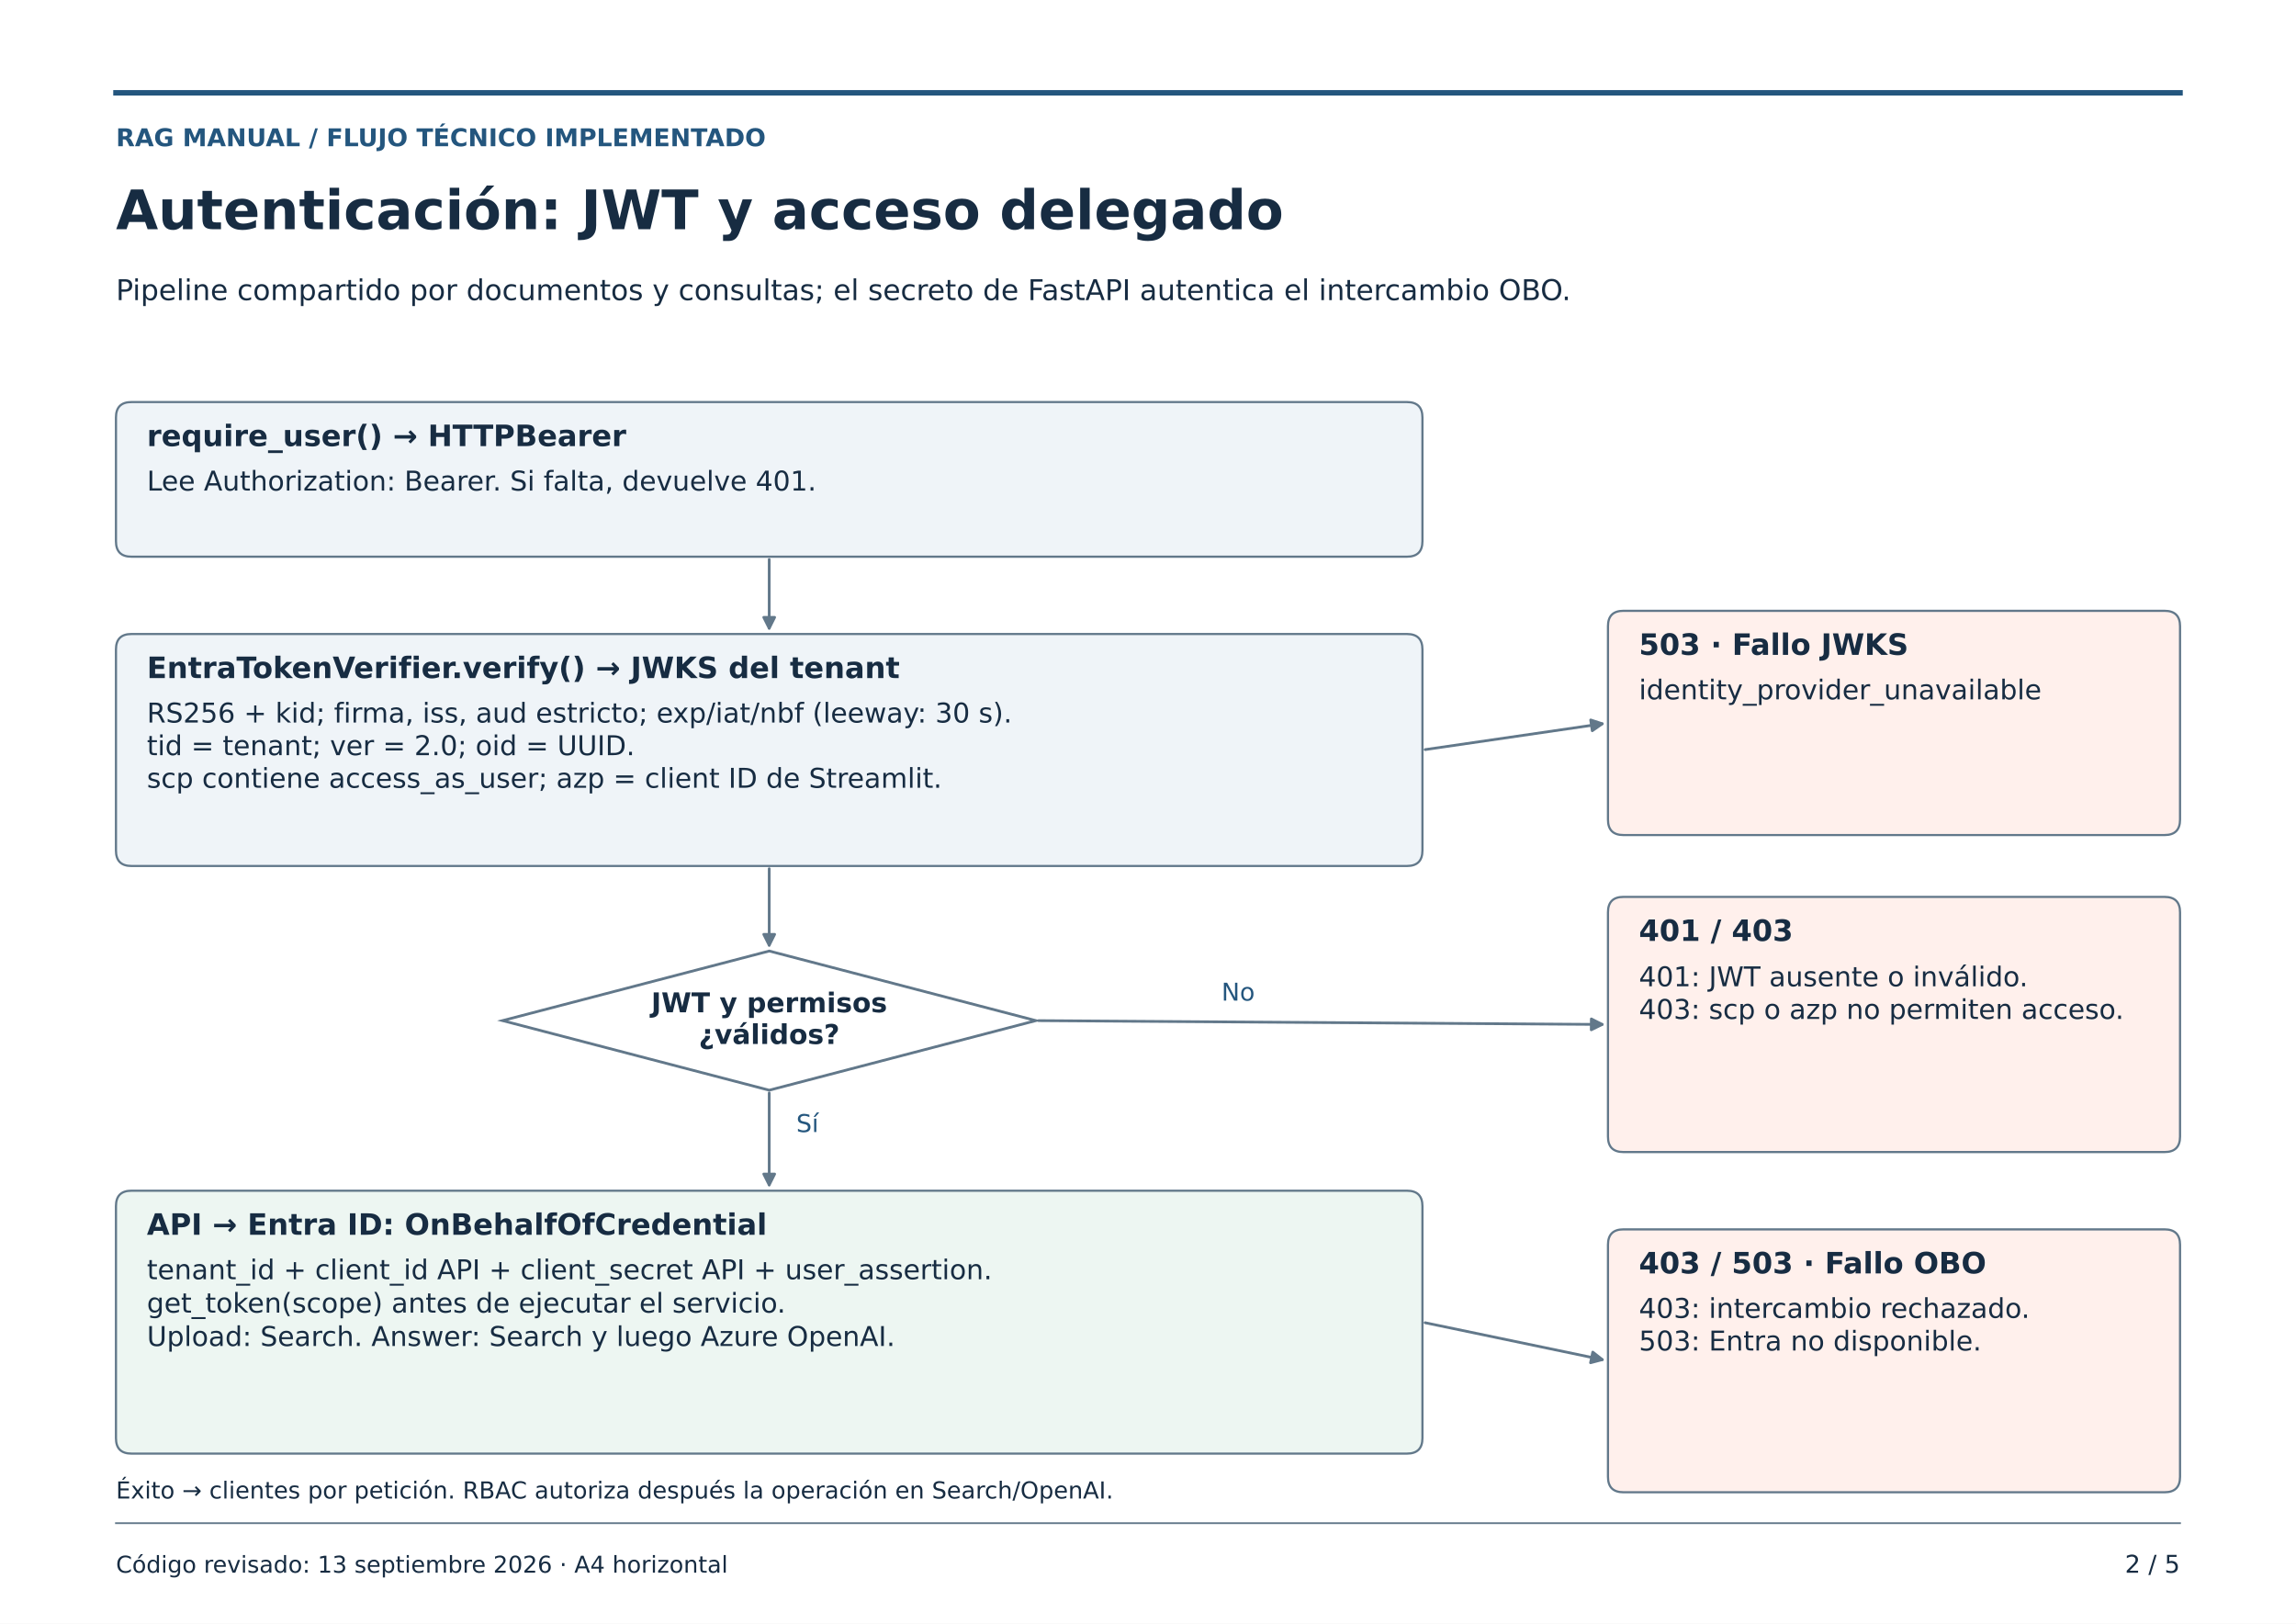
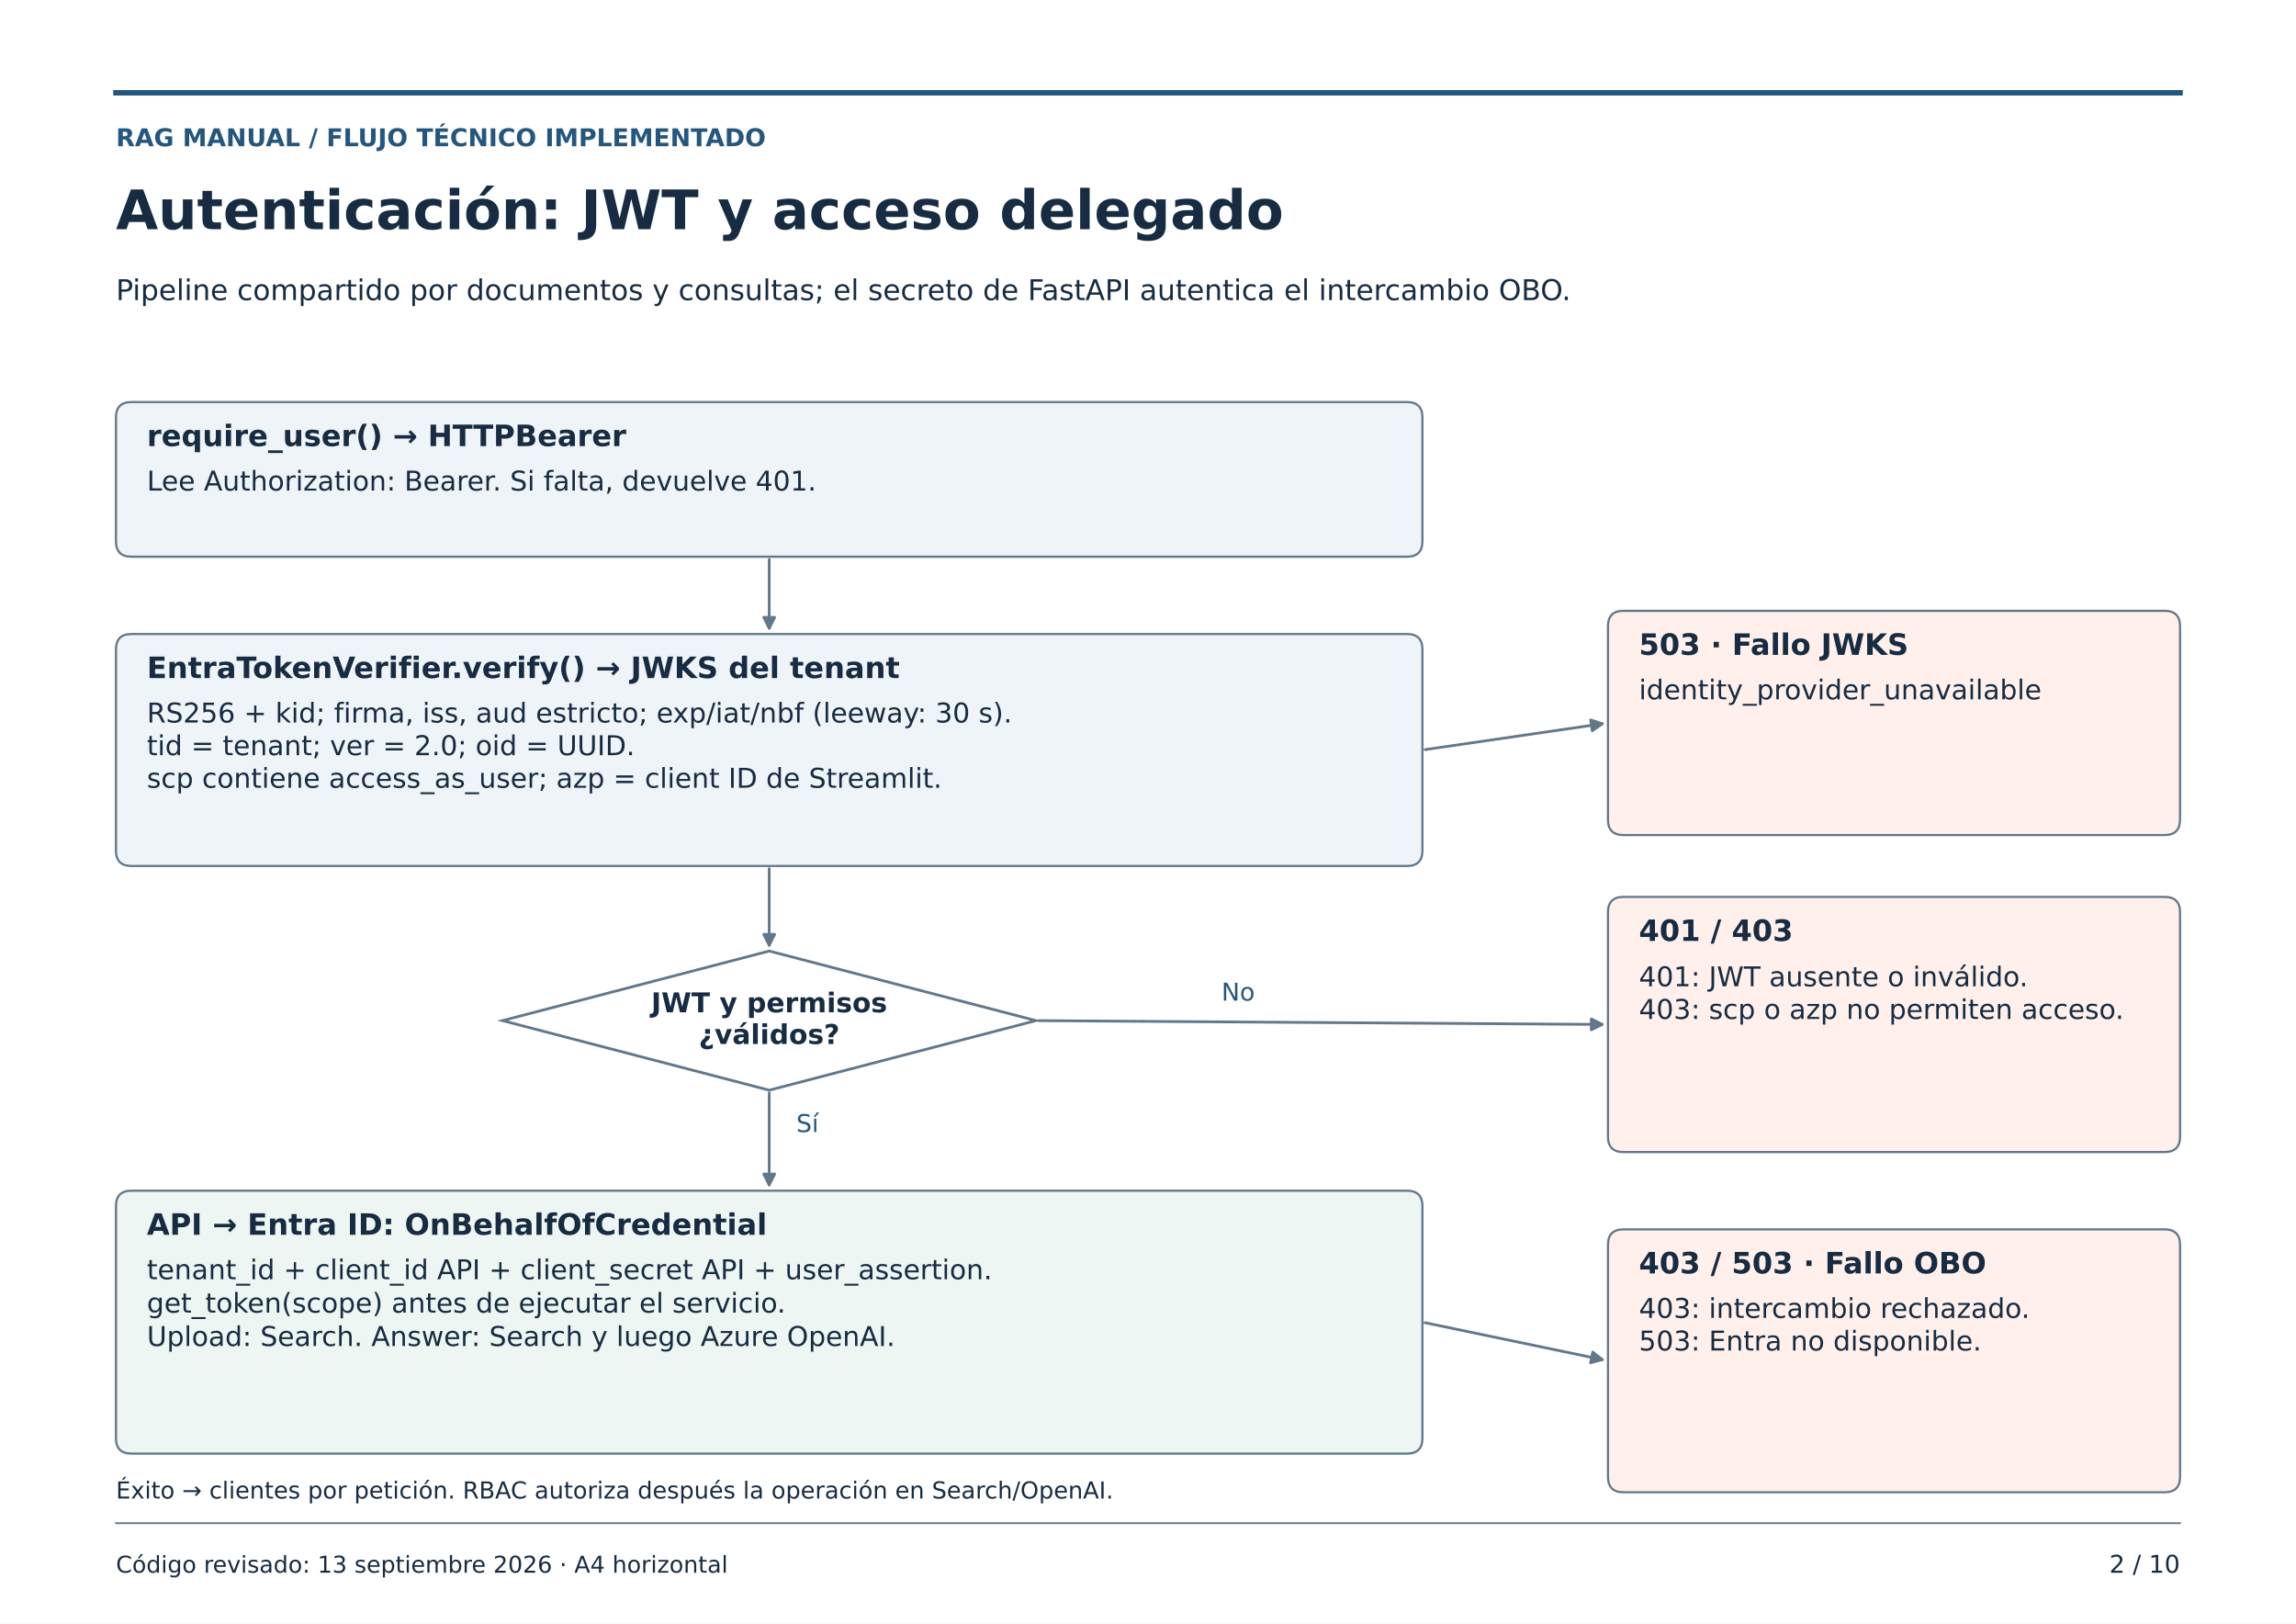
<svg xmlns="http://www.w3.org/2000/svg" width="841.89pt" height="595.276pt" viewBox="0 0 841.89 595.276" version="1.1">
  <defs>
    <style type="text/css">*{stroke-linejoin: round; stroke-linecap: butt}</style>
  </defs>
  <g id="figure_1">
    <g id="patch_1">
      <path d="M 0 595.276  L 841.89 595.276  L 841.89 0  L 0 0  z " style="fill: #ffffff" />
    </g>
    <g id="axes_1">
      <g id="line2d_1">
-         <path d="M 42.52 34.016  L 799.37 34.016  " clip-path="url(#pc7dbe4e27f)" style="fill: none; stroke: #24567e; stroke-width: 2; stroke-linecap: square" />
+         <path d="M 42.52 34.016  L 799.37 34.016  " clip-path="url(#pc968e69225)" style="fill: none; stroke: #24567e; stroke-width: 2; stroke-linecap: square" />
      </g>
      <g id="line2d_2">
-         <path d="M 42.52 558.425  L 799.37 558.425  " clip-path="url(#pc7dbe4e27f)" style="fill: none; stroke: #62788a; stroke-width: 0.65; stroke-linecap: square" />
+         <path d="M 42.52 558.425  L 799.37 558.425  " clip-path="url(#pc968e69225)" style="fill: none; stroke: #62788a; stroke-width: 0.65; stroke-linecap: square" />
      </g>
      <g id="patch_2">
-         <path d="M 282.047 205.095  Q 282.047 218.269 282.047 230.325  " clip-path="url(#pc7dbe4e27f)" style="fill: none; stroke: #62788a; stroke-linecap: round" />
-         <path d="M 284.047 226.325  L 282.047 230.325  L 280.047 226.325  z " clip-path="url(#pc7dbe4e27f)" style="fill: #62788a; stroke: #62788a; stroke-linecap: round" />
+         <path d="M 282.047 205.095  Q 282.047 218.269 282.047 230.325  " clip-path="url(#pc968e69225)" style="fill: none; stroke: #62788a; stroke-linecap: round" />
+         <path d="M 284.047 226.325  L 282.047 230.325  L 280.047 226.325  z " clip-path="url(#pc968e69225)" style="fill: #62788a; stroke: #62788a; stroke-linecap: round" />
      </g>
      <g id="patch_3">
-         <path d="M 282.047 318.481  Q 282.047 333.072 282.047 346.545  " clip-path="url(#pc7dbe4e27f)" style="fill: none; stroke: #62788a; stroke-linecap: round" />
-         <path d="M 284.047 342.545  L 282.047 346.545  L 280.047 342.545  z " clip-path="url(#pc7dbe4e27f)" style="fill: #62788a; stroke: #62788a; stroke-linecap: round" />
+         <path d="M 282.047 318.481  Q 282.047 333.072 282.047 346.545  " clip-path="url(#pc968e69225)" style="fill: none; stroke: #62788a; stroke-linecap: round" />
+         <path d="M 284.047 342.545  L 282.047 346.545  L 280.047 342.545  z " clip-path="url(#pc968e69225)" style="fill: #62788a; stroke: #62788a; stroke-linecap: round" />
      </g>
      <g id="patch_4">
-         <path d="M 282.047 400.688  Q 282.047 418.111 282.047 434.415  " clip-path="url(#pc7dbe4e27f)" style="fill: none; stroke: #62788a; stroke-linecap: round" />
-         <path d="M 284.047 430.415  L 282.047 434.415  L 280.047 430.415  z " clip-path="url(#pc7dbe4e27f)" style="fill: #62788a; stroke: #62788a; stroke-linecap: round" />
+         <path d="M 282.047 400.688  Q 282.047 418.111 282.047 434.415  " clip-path="url(#pc968e69225)" style="fill: none; stroke: #62788a; stroke-linecap: round" />
+         <path d="M 284.047 430.415  L 282.047 434.415  L 280.047 430.415  z " clip-path="url(#pc968e69225)" style="fill: #62788a; stroke: #62788a; stroke-linecap: round" />
      </g>
      <g id="patch_5">
-         <path d="M 380.844 374.18  Q 484.727 374.882 587.491 375.576  " clip-path="url(#pc7dbe4e27f)" style="fill: none; stroke: #62788a; stroke-linecap: round" />
-         <path d="M 583.505 373.549  L 587.491 375.576  L 583.478 377.549  z " clip-path="url(#pc7dbe4e27f)" style="fill: #62788a; stroke: #62788a; stroke-linecap: round" />
+         <path d="M 380.844 374.18  Q 484.727 374.882 587.491 375.576  " clip-path="url(#pc968e69225)" style="fill: none; stroke: #62788a; stroke-linecap: round" />
+         <path d="M 583.505 373.549  L 587.491 375.576  L 583.478 377.549  z " clip-path="url(#pc968e69225)" style="fill: #62788a; stroke: #62788a; stroke-linecap: round" />
      </g>
      <g id="patch_6">
-         <path d="M 522.567 274.816  Q 555.594 270 587.514 265.345  " clip-path="url(#pc7dbe4e27f)" style="fill: none; stroke: #62788a; stroke-linecap: round" />
-         <path d="M 583.267 263.943  L 587.514 265.345  L 583.844 267.901  z " clip-path="url(#pc7dbe4e27f)" style="fill: #62788a; stroke: #62788a; stroke-linecap: round" />
+         <path d="M 522.567 274.816  Q 555.594 270 587.514 265.345  " clip-path="url(#pc968e69225)" style="fill: none; stroke: #62788a; stroke-linecap: round" />
+         <path d="M 583.267 263.943  L 587.514 265.345  L 583.844 267.901  z " clip-path="url(#pc968e69225)" style="fill: #62788a; stroke: #62788a; stroke-linecap: round" />
      </g>
      <g id="patch_7">
-         <path d="M 522.551 484.928  Q 555.589 491.811 587.534 498.466  " clip-path="url(#pc7dbe4e27f)" style="fill: none; stroke: #62788a; stroke-linecap: round" />
-         <path d="M 584.026 495.692  L 587.534 498.466  L 583.21 499.608  z " clip-path="url(#pc7dbe4e27f)" style="fill: #62788a; stroke: #62788a; stroke-linecap: round" />
+         <path d="M 522.551 484.928  Q 555.589 491.811 587.534 498.466  " clip-path="url(#pc968e69225)" style="fill: none; stroke: #62788a; stroke-linecap: round" />
+         <path d="M 584.026 495.692  L 587.534 498.466  L 583.21 499.608  z " clip-path="url(#pc968e69225)" style="fill: #62788a; stroke: #62788a; stroke-linecap: round" />
      </g>
      <g id="text_1">
+         <text style="font-size: 9px; font-family: 'DejaVu Sans'; text-anchor: end; fill: #172c42" x="799.37" y="576.602" transform="rotate(-0 799.3701 576.6024)">2 / 10</text>
+       </g>
+       <g id="patch_8">
+         <path d="M 48.189 147.402  L 515.906 147.402  Q 521.575 147.402 521.575 153.071  L 521.575 198.425  Q 521.575 204.094 515.906 204.094  L 48.189 204.094  Q 42.52 204.094 42.52 198.425  L 42.52 153.071  Q 42.52 147.402 48.189 147.402  z " clip-path="url(#pc968e69225)" style="fill: #eff4f8; stroke: #62788a; stroke-width: 0.8; stroke-linejoin: miter" />
+       </g>
+       <g id="patch_9">
+         <path d="M 48.189 232.441  L 515.906 232.441  Q 521.575 232.441 521.575 238.11  L 521.575 311.811  Q 521.575 317.48 515.906 317.48  L 48.189 317.48  Q 42.52 317.48 42.52 311.811  L 42.52 238.11  Q 42.52 232.441 48.189 232.441  z " clip-path="url(#pc968e69225)" style="fill: #eff4f8; stroke: #62788a; stroke-width: 0.8; stroke-linejoin: miter" />
+       </g>
+       <g id="patch_10">
+         <path d="M 282.047 348.661  L 379.843 374.173  L 282.047 399.685  L 184.252 374.173  z " clip-path="url(#pc968e69225)" style="fill: #ffffff; stroke: #62788a; stroke-linejoin: miter" />
+       </g>
+       <g id="patch_11">
+         <path d="M 48.189 436.535  L 515.906 436.535  Q 521.575 436.535 521.575 442.205  L 521.575 527.244  Q 521.575 532.913 515.906 532.913  L 48.189 532.913  Q 42.52 532.913 42.52 527.244  L 42.52 442.205  Q 42.52 436.535 48.189 436.535  z " clip-path="url(#pc968e69225)" style="fill: #edf6f2; stroke: #62788a; stroke-width: 0.8; stroke-linejoin: miter" />
+       </g>
+       <g id="patch_12">
+         <path d="M 595.276 223.937  L 793.701 223.937  Q 799.37 223.937 799.37 229.606  L 799.37 300.472  Q 799.37 306.142 793.701 306.142  L 595.276 306.142  Q 589.606 306.142 589.606 300.472  L 589.606 229.606  Q 589.606 223.937 595.276 223.937  z " clip-path="url(#pc968e69225)" style="fill: #fff0ec; stroke: #62788a; stroke-width: 0.8; stroke-linejoin: miter" />
+       </g>
+       <g id="patch_13">
+         <path d="M 595.276 328.819  L 793.701 328.819  Q 799.37 328.819 799.37 334.488  L 799.37 416.693  Q 799.37 422.362 793.701 422.362  L 595.276 422.362  Q 589.606 422.362 589.606 416.693  L 589.606 334.488  Q 589.606 328.819 595.276 328.819  z " clip-path="url(#pc968e69225)" style="fill: #fff0ec; stroke: #62788a; stroke-width: 0.8; stroke-linejoin: miter" />
+       </g>
+       <g id="patch_14">
+         <path d="M 595.276 450.709  L 793.701 450.709  Q 799.37 450.709 799.37 456.378  L 799.37 541.417  Q 799.37 547.087 793.701 547.087  L 595.276 547.087  Q 589.606 547.087 589.606 541.417  L 589.606 456.378  Q 589.606 450.709 595.276 450.709  z " clip-path="url(#pc968e69225)" style="fill: #fff0ec; stroke: #62788a; stroke-width: 0.8; stroke-linejoin: miter" />
+       </g>
+       <g id="text_2">
        <text style="font-weight: 700; font-size: 9px; font-family: 'DejaVu Sans'; text-anchor: start; fill: #24567e" x="42.52" y="53.61" transform="rotate(-0 42.51969 53.61042)">RAG MANUAL / FLUJO TÉCNICO IMPLEMENTADO</text>
      </g>
-       <g id="text_2">
+       <g id="text_3">
        <text style="font-weight: 700; font-size: 20px; font-family: 'DejaVu Sans'; text-anchor: start; fill: #172c42" x="42.52" y="84.028" transform="rotate(-0 42.51969 84.02837)">Autenticación: JWT y acceso delegado</text>
      </g>
-       <g id="text_3">
+       <g id="text_4">
        <text style="font-size: 10.5px; font-family: 'DejaVu Sans'; text-anchor: start; fill: #172c42" x="42.52" y="110.026" transform="rotate(-0 42.51969 110.0256)">Pipeline compartido por documentos y consultas; el secreto de FastAPI autentica el intercambio OBO.</text>
      </g>
-       <g id="text_4">
+       <g id="text_5">
        <text style="font-size: 8.5px; font-family: 'DejaVu Sans'; text-anchor: start; fill: #172c42" x="42.52" y="576.562" transform="rotate(-0 42.51969 576.5625)">Código revisado: 13 septiembre 2026 · A4 horizontal</text>
-       </g>
-       <g id="text_5">
-         <text style="font-size: 9px; font-family: 'DejaVu Sans'; text-anchor: end; fill: #172c42" x="799.37" y="576.602" transform="rotate(-0 799.3701 576.6024)">2 / 5</text>
-       </g>
-       <g id="patch_8">
-         <path d="M 48.189 147.402  L 515.906 147.402  Q 521.575 147.402 521.575 153.071  L 521.575 198.425  Q 521.575 204.094 515.906 204.094  L 48.189 204.094  Q 42.52 204.094 42.52 198.425  L 42.52 153.071  Q 42.52 147.402 48.189 147.402  z " clip-path="url(#pc7dbe4e27f)" style="fill: #eff4f8; stroke: #62788a; stroke-width: 0.8; stroke-linejoin: miter" />
      </g>
      <g id="text_6">
        <text style="font-weight: 700; font-size: 10.8px; font-family: 'DejaVu Sans'; text-anchor: start; fill: #172c42" x="53.858" y="163.545" transform="rotate(-0 53.85827 163.5449)">require_user() → HTTPBearer</text>
      </g>
      <g id="text_7">
        <text style="font-size: 10px; font-family: 'DejaVu Sans'; text-anchor: start; fill: #172c42" x="53.858" y="179.854" transform="rotate(-0 53.85827 179.8542)">Lee Authorization: Bearer. Si falta, devuelve 401.</text>
-       </g>
-       <g id="patch_9">
-         <path d="M 48.189 232.441  L 515.906 232.441  Q 521.575 232.441 521.575 238.11  L 521.575 311.811  Q 521.575 317.48 515.906 317.48  L 48.189 317.48  Q 42.52 317.48 42.52 311.811  L 42.52 238.11  Q 42.52 232.441 48.189 232.441  z " clip-path="url(#pc7dbe4e27f)" style="fill: #eff4f8; stroke: #62788a; stroke-width: 0.8; stroke-linejoin: miter" />
      </g>
      <g id="text_8">
        <text style="font-weight: 700; font-size: 10.8px; font-family: 'DejaVu Sans'; text-anchor: start; fill: #172c42" x="53.858" y="248.584" transform="rotate(-0 53.85827 248.5843)">EntraTokenVerifier.verify() → JWKS del tenant</text>
      </g>
      <g id="text_9">
        <text style="font-size: 10px; font-family: 'DejaVu Sans'; fill: #172c42" transform="translate(53.85827 264.8936)">RS256 + kid; firma, iss, aud estricto; exp/iat/nbf (leeway: 30 s).</text>
        <text style="font-size: 10px; font-family: 'DejaVu Sans'; fill: #172c42" transform="translate(53.85827 276.8512)">tid = tenant; ver = 2.0; oid = UUID.</text>
        <text style="font-size: 10px; font-family: 'DejaVu Sans'; fill: #172c42" transform="translate(53.85827 288.8089)">scp contiene access_as_user; azp = client ID de Streamlit.</text>
      </g>
-       <g id="patch_10">
-         <path d="M 282.047 348.661  L 379.843 374.173  L 282.047 399.685  L 184.252 374.173  z " clip-path="url(#pc7dbe4e27f)" style="fill: #ffffff; stroke: #62788a; stroke-linejoin: miter" />
+       <g id="text_10">
+         <text style="font-weight: 700; font-size: 10px; font-family: 'DejaVu Sans'; fill: #172c42" transform="translate(238.7738 371.1249)">JWT y permisos</text>
+         <text style="font-weight: 700; font-size: 10px; font-family: 'DejaVu Sans'; fill: #172c42" transform="translate(256.1941 382.7403)">¿válidos?</text>
      </g>
-       <g id="patch_11">
-         <path d="M 48.189 436.535  L 515.906 436.535  Q 521.575 436.535 521.575 442.205  L 521.575 527.244  Q 521.575 532.913 515.906 532.913  L 48.189 532.913  Q 42.52 532.913 42.52 527.244  L 42.52 442.205  Q 42.52 436.535 48.189 436.535  z " clip-path="url(#pc7dbe4e27f)" style="fill: #edf6f2; stroke: #62788a; stroke-width: 0.8; stroke-linejoin: miter" />
-       </g>
-       <g id="text_10">
+       <g id="text_11">
        <text style="font-weight: 700; font-size: 10.8px; font-family: 'DejaVu Sans'; text-anchor: start; fill: #172c42" x="53.858" y="452.679" transform="rotate(-0 53.85827 452.6788)">API → Entra ID: OnBehalfOfCredential</text>
      </g>
-       <g id="text_11">
+       <g id="text_12">
        <text style="font-size: 10px; font-family: 'DejaVu Sans'; fill: #172c42" transform="translate(53.85827 468.988)">tenant_id + client_id API + client_secret API + user_assertion.</text>
        <text style="font-size: 10px; font-family: 'DejaVu Sans'; fill: #172c42" transform="translate(53.85827 481.2238)">get_token(scope) antes de ejecutar el servicio.</text>
        <text style="font-size: 10px; font-family: 'DejaVu Sans'; fill: #172c42" transform="translate(53.85827 493.4596)">Upload: Search. Answer: Search y luego Azure OpenAI.</text>
      </g>
-       <g id="patch_12">
-         <path d="M 595.276 223.937  L 793.701 223.937  Q 799.37 223.937 799.37 229.606  L 799.37 300.472  Q 799.37 306.142 793.701 306.142  L 595.276 306.142  Q 589.606 306.142 589.606 300.472  L 589.606 229.606  Q 589.606 223.937 595.276 223.937  z " clip-path="url(#pc7dbe4e27f)" style="fill: #fff0ec; stroke: #62788a; stroke-width: 0.8; stroke-linejoin: miter" />
-       </g>
-       <g id="text_12">
+       <g id="text_13">
        <text style="font-weight: 700; font-size: 10.8px; font-family: 'DejaVu Sans'; text-anchor: start; fill: #172c42" x="600.945" y="240.08" transform="rotate(-0 600.9449 240.0803)">503 · Fallo JWKS</text>
      </g>
-       <g id="text_13">
+       <g id="text_14">
        <text style="font-size: 10px; font-family: 'DejaVu Sans'; text-anchor: start; fill: #172c42" x="600.945" y="256.39" transform="rotate(-0 600.9449 256.3896)">identity_provider_unavailable</text>
      </g>
-       <g id="patch_13">
-         <path d="M 595.276 328.819  L 793.701 328.819  Q 799.37 328.819 799.37 334.488  L 799.37 416.693  Q 799.37 422.362 793.701 422.362  L 595.276 422.362  Q 589.606 422.362 589.606 416.693  L 589.606 334.488  Q 589.606 328.819 595.276 328.819  z " clip-path="url(#pc7dbe4e27f)" style="fill: #fff0ec; stroke: #62788a; stroke-width: 0.8; stroke-linejoin: miter" />
-       </g>
-       <g id="text_14">
+       <g id="text_15">
        <text style="font-weight: 700; font-size: 10.8px; font-family: 'DejaVu Sans'; text-anchor: start; fill: #172c42" x="600.945" y="344.962" transform="rotate(-0 600.9449 344.9622)">401 / 403</text>
      </g>
-       <g id="text_15">
+       <g id="text_16">
        <text style="font-size: 10px; font-family: 'DejaVu Sans'; fill: #172c42" transform="translate(600.9449 361.5934)">401: JWT ausente o inválido.</text>
        <text style="font-size: 10px; font-family: 'DejaVu Sans'; fill: #172c42" transform="translate(600.9449 373.551)">403: scp o azp no permiten acceso.</text>
      </g>
-       <g id="patch_14">
-         <path d="M 595.276 450.709  L 793.701 450.709  Q 799.37 450.709 799.37 456.378  L 799.37 541.417  Q 799.37 547.087 793.701 547.087  L 595.276 547.087  Q 589.606 547.087 589.606 541.417  L 589.606 456.378  Q 589.606 450.709 595.276 450.709  z " clip-path="url(#pc7dbe4e27f)" style="fill: #fff0ec; stroke: #62788a; stroke-width: 0.8; stroke-linejoin: miter" />
-       </g>
-       <g id="text_16">
+       <g id="text_17">
        <text style="font-weight: 700; font-size: 10.8px; font-family: 'DejaVu Sans'; text-anchor: start; fill: #172c42" x="600.945" y="466.852" transform="rotate(-0 600.9449 466.852)">403 / 503 · Fallo OBO</text>
      </g>
-       <g id="text_17">
+       <g id="text_18">
        <text style="font-size: 10px; font-family: 'DejaVu Sans'; fill: #172c42" transform="translate(600.9449 483.1613)">403: intercambio rechazado.</text>
        <text style="font-size: 10px; font-family: 'DejaVu Sans'; fill: #172c42" transform="translate(600.9449 495.1189)">503: Entra no disponible.</text>
      </g>
-       <g id="text_18">
+       <g id="text_19">
        <text style="font-size: 9px; font-family: 'DejaVu Sans'; text-anchor: start; fill: #24567e" x="291.969" y="415.028" transform="rotate(-0 291.9685 415.0276)">Sí</text>
      </g>
-       <g id="text_19">
+       <g id="text_20">
        <text style="font-size: 9px; font-family: 'DejaVu Sans'; text-anchor: start; fill: #24567e" x="447.874" y="366.839" transform="rotate(-0 447.874 366.8386)">No</text>
      </g>
-       <g id="text_20">
+       <g id="text_21">
        <text style="font-size: 8.6px; font-family: 'DejaVu Sans'; text-anchor: start; fill: #172c42" x="42.52" y="549.374" transform="rotate(-0 42.51969 549.3737)">Éxito → clientes por petición. RBAC autoriza después la operación en Search/OpenAI.</text>
-       </g>
-       <g id="text_21">
-         <text style="font-weight: 700; font-size: 10px; font-family: 'DejaVu Sans'; fill: #172c42" transform="translate(238.7738 371.1249)">JWT y permisos</text>
-         <text style="font-weight: 700; font-size: 10px; font-family: 'DejaVu Sans'; fill: #172c42" transform="translate(256.1941 382.7403)">¿válidos?</text>
      </g>
    </g>
  </g>
  <defs>
-     <clipPath id="pc7dbe4e27f">
+     <clipPath id="pc968e69225">
      <rect x="0" y="0" width="841.89" height="595.276" />
    </clipPath>
  </defs>
</svg>
